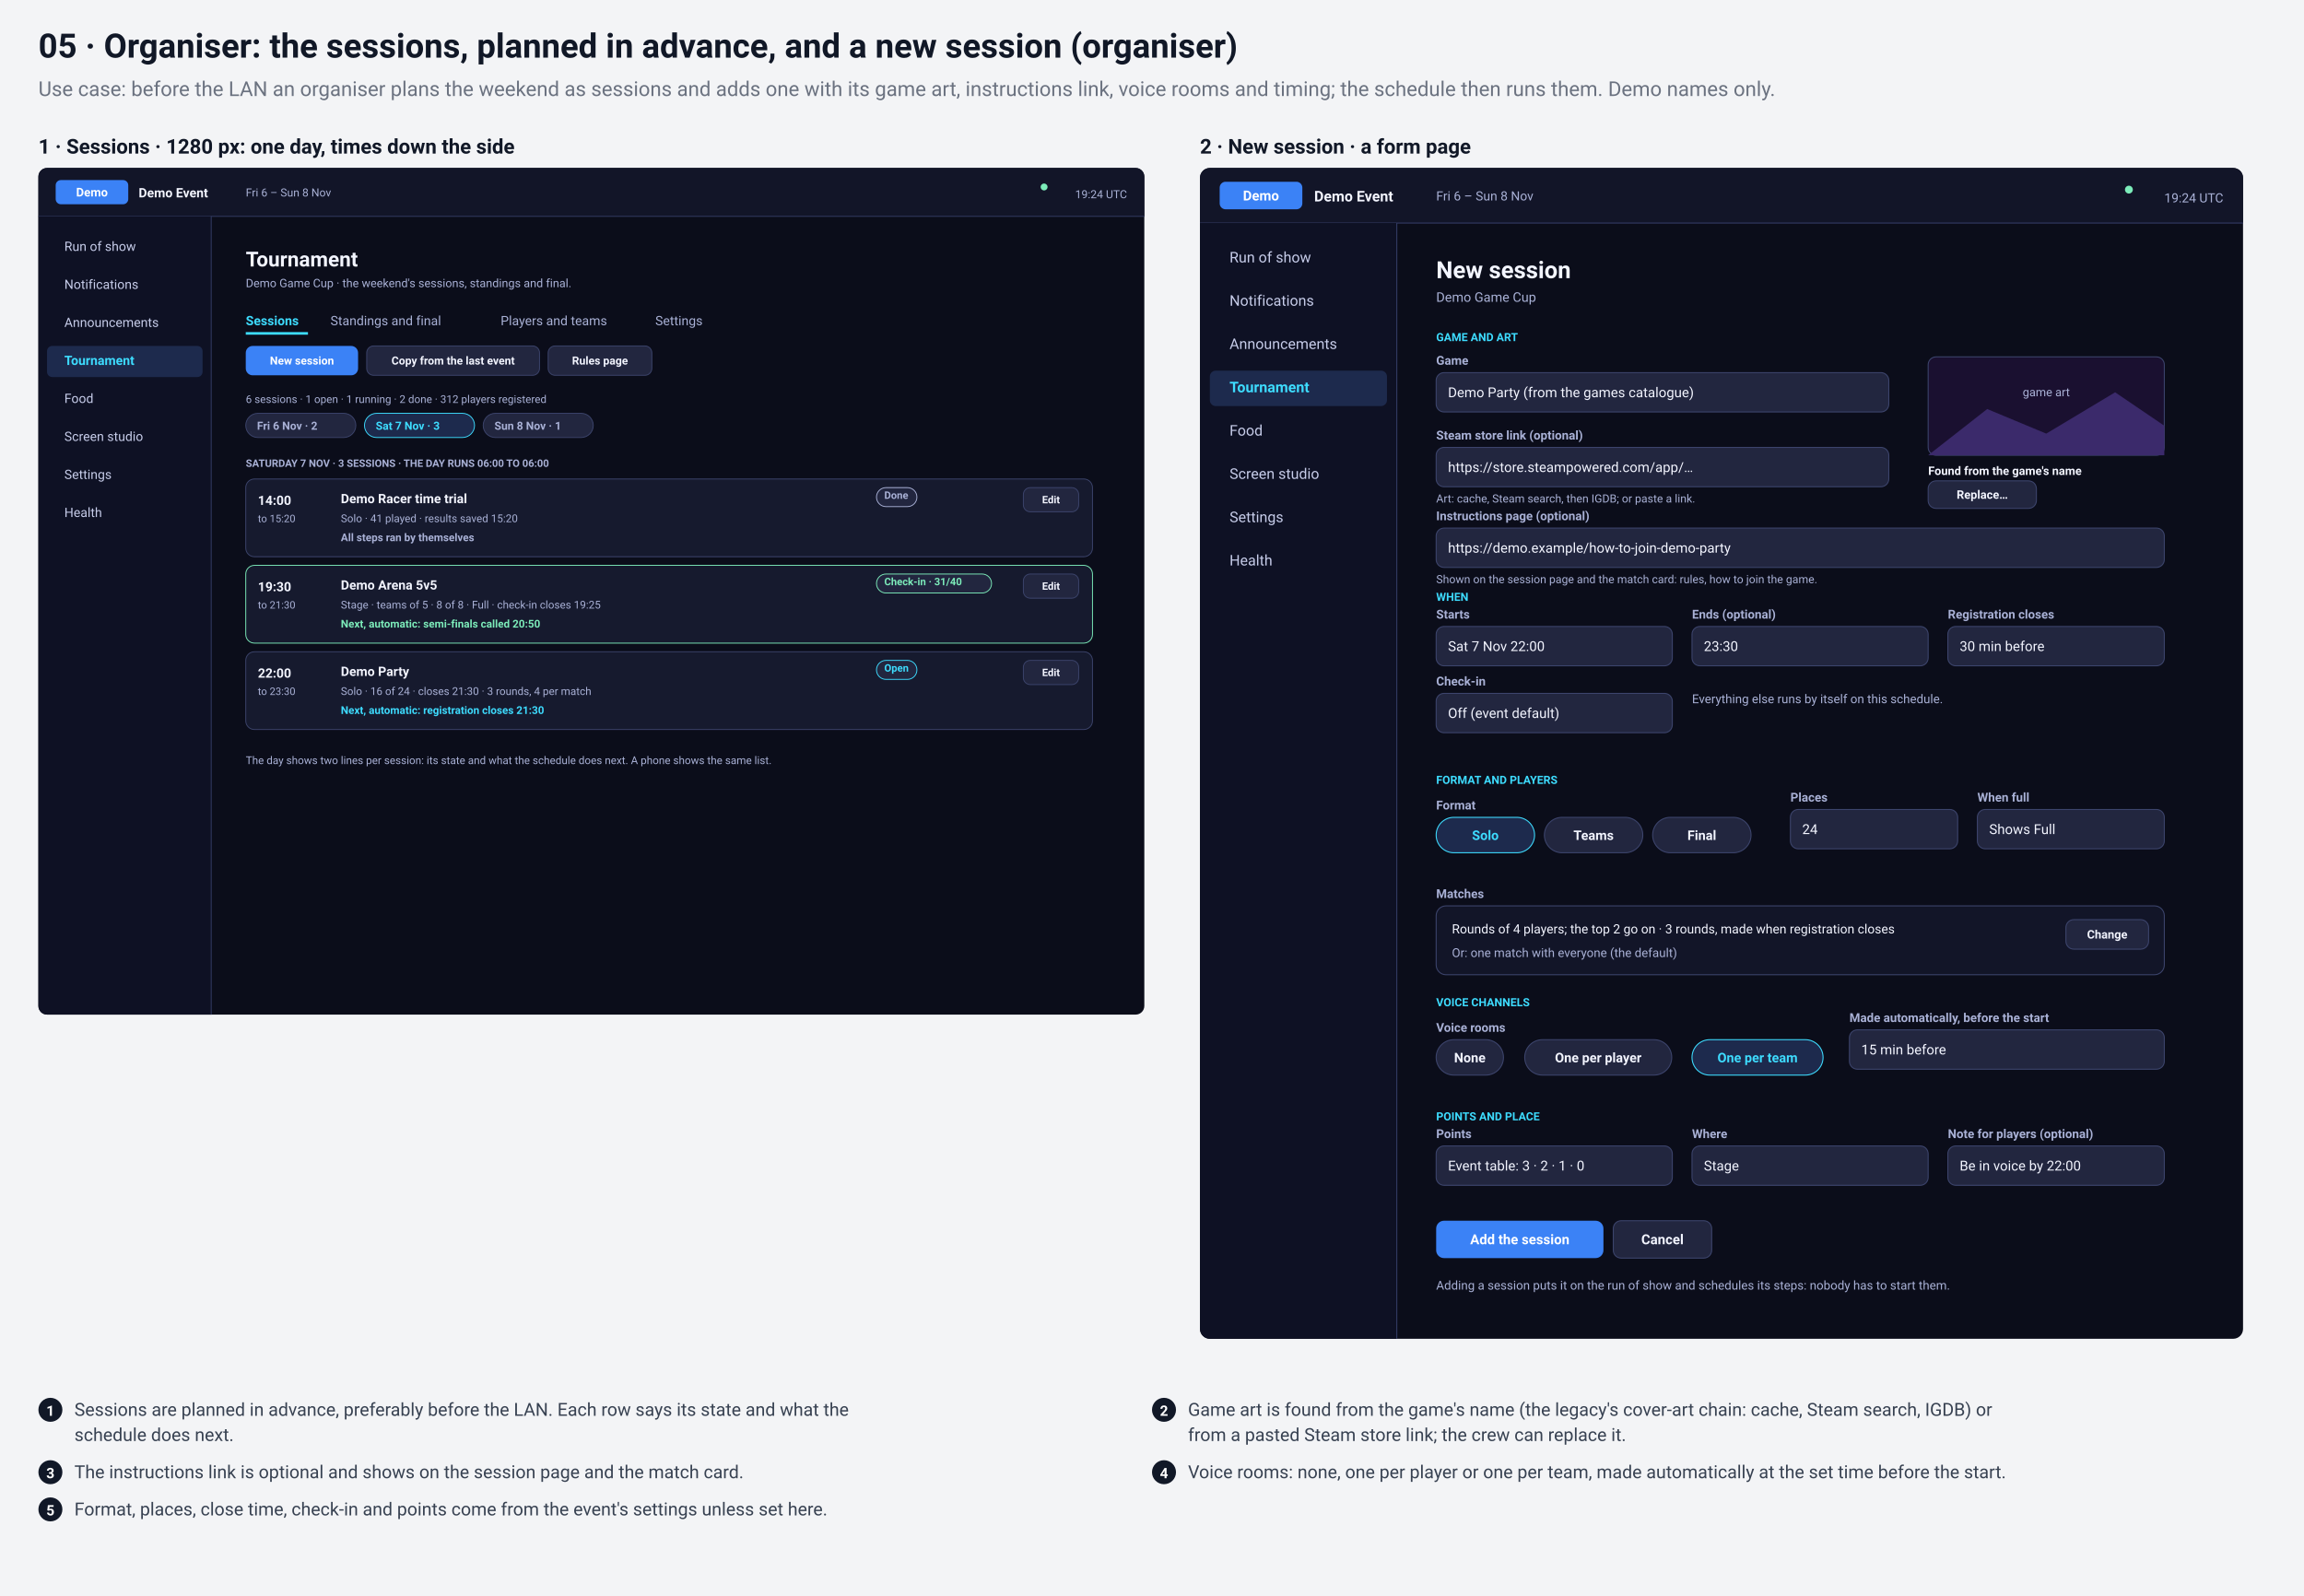
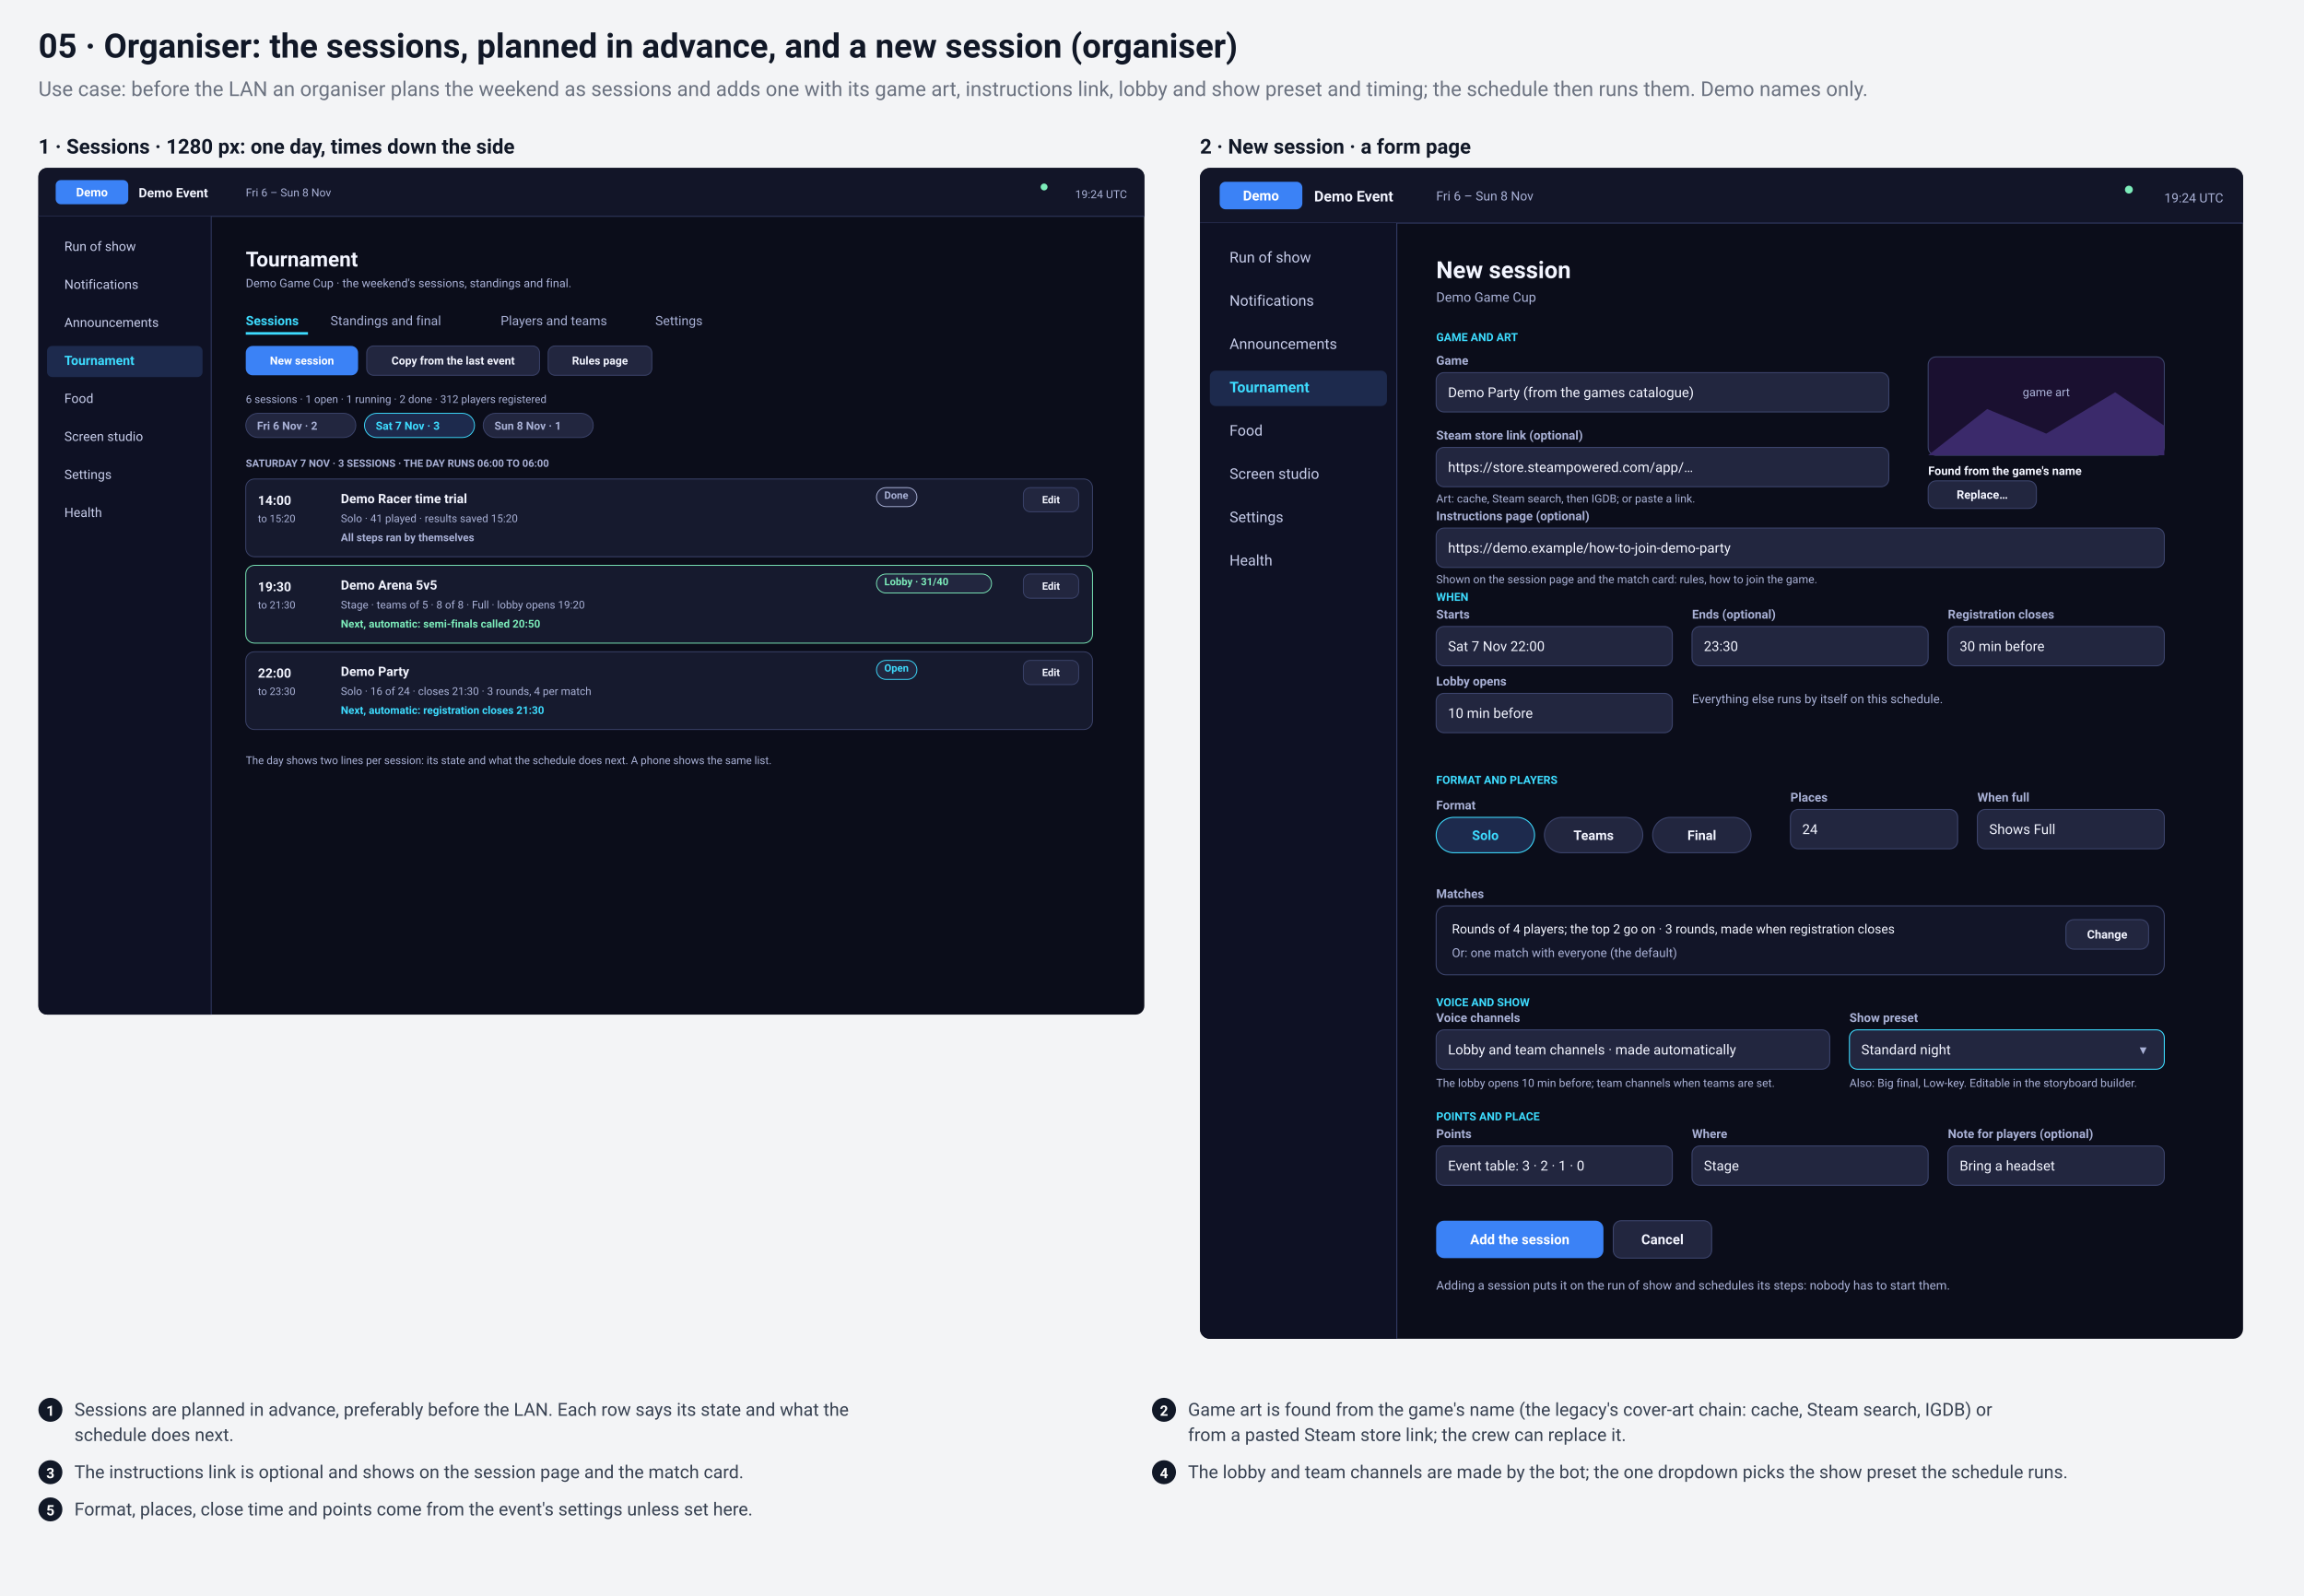
<svg xmlns="http://www.w3.org/2000/svg" viewBox="0 0 1920 1330" width="1920" height="1330" font-family="system-ui, -apple-system, 'Segoe UI', Roboto, Helvetica, Arial, sans-serif">
  <defs>
    <clipPath id="c1">
      <rect x="0" y="0" width="1280" height="980" rx="10" />
    </clipPath>
    <clipPath id="c2">
      <rect x="0" y="0" width="1060" height="1190" rx="10" />
    </clipPath>
  </defs>
  <rect x="0" y="0" width="1920" height="1340" rx="0" fill="#f3f4f6" />
  <text x="32" y="48" font-size="28" fill="#111827" font-weight="700" text-anchor="start" data-box="32 1888">05 · Organiser: the sessions, planned in advance, and a new session (organiser)</text>
-   <text x="32" y="80" font-size="17" fill="#6b7280" font-weight="400" text-anchor="start" data-box="32 1888">Use case: before the LAN an organiser plans the weekend as sessions and adds one with its game art, instructions link, voice rooms and timing; the schedule then runs them. Demo names only.</text>
+   <text x="32" y="80" font-size="17" fill="#6b7280" font-weight="400" text-anchor="start" data-box="32 1888">Use case: before the LAN an organiser plans the weekend as sessions and adds one with its game art, instructions link, lobby and show preset and timing; the schedule then runs them. Demo names only.</text>
  <text x="32" y="128" font-size="17" fill="#111827" font-weight="700" text-anchor="start" data-box="32 932">1 · Sessions · 1280 px: one day, times down the side</text>
  <text x="1000" y="128" font-size="17" fill="#111827" font-weight="700" text-anchor="start" data-box="1000 1800">2 · New session · a form page</text>
  <g transform="translate(32,140) scale(0.72)" clip-path="url(#c1)">
    <rect x="0" y="0" width="1280" height="980" rx="0" fill="#0b0d1a" />
    <rect x="0" y="0" width="1280" height="56" rx="0" fill="#121528" />
    <line x1="0" y1="56" x2="1280" y2="56" stroke="#343c66" stroke-width="1" />
    <rect x="20" y="14" width="84" height="28" rx="6" fill="#3b82f6" />
    <text x="62" y="33" font-size="14" fill="#fff" font-weight="700" text-anchor="middle" data-box="27 97">Demo</text>
    <text x="116" y="34" font-size="15" fill="#f3f5ff" font-weight="600" text-anchor="start" data-box="116 216">Demo Event</text>
    <text x="240" y="33" font-size="13" fill="#a9b1d6" font-weight="400" text-anchor="start" data-box="240 380">Fri 6 – Sun 8 Nov</text>
    <rect x="1160" y="18" width="8" height="8" rx="4" fill="#7cecba" />
    <text x="1260" y="35" font-size="13" fill="#a9b1d6" font-weight="400" text-anchor="end" data-box="1170 1260">19:24 UTC</text>
    <rect x="0" y="56" width="200" height="924" rx="0" fill="#0e1124" />
    <line x1="200" y1="56" x2="200" y2="980" stroke="#343c66" stroke-width="1" />
    <text x="30" y="96" font-size="15" fill="#c7cdea" font-weight="400" text-anchor="start" data-box="30 180">Run of show</text>
    <text x="30" y="140" font-size="15" fill="#c7cdea" font-weight="400" text-anchor="start" data-box="30 180">Notifications</text>
    <text x="30" y="184" font-size="15" fill="#c7cdea" font-weight="400" text-anchor="start" data-box="30 180">Announcements</text>
    <rect x="10" y="206" width="180" height="36" rx="6" fill="#1d2a4d" />
    <text x="30" y="228" font-size="15" fill="#3ddcff" font-weight="600" text-anchor="start" data-box="30 180">Tournament</text>
    <text x="30" y="272" font-size="15" fill="#c7cdea" font-weight="400" text-anchor="start" data-box="30 180">Food</text>
    <text x="30" y="316" font-size="15" fill="#c7cdea" font-weight="400" text-anchor="start" data-box="30 180">Screen studio</text>
    <text x="30" y="360" font-size="15" fill="#c7cdea" font-weight="400" text-anchor="start" data-box="30 180">Settings</text>
    <text x="30" y="404" font-size="15" fill="#c7cdea" font-weight="400" text-anchor="start" data-box="30 180">Health</text>
    <text x="240" y="114" font-size="24" fill="#f3f5ff" font-weight="700" text-anchor="start" data-box="240 640">Tournament</text>
    <text x="240" y="138" font-size="13.5" fill="#a9b1d6" font-weight="400" text-anchor="start" data-box="240 940">Demo Game Cup · the weekend's sessions, standings and final.</text>
    <text x="240" y="182" font-size="15" fill="#3ddcff" font-weight="600" text-anchor="start" data-box="240 318">Sessions</text>
    <rect x="240" y="190" width="72" height="3" rx="0" fill="#3ddcff" />
    <text x="338" y="182" font-size="15" fill="#a9b1d6" font-weight="400" text-anchor="start" data-box="338 515">Standings and final</text>
    <text x="535" y="182" font-size="15" fill="#a9b1d6" font-weight="400" text-anchor="start" data-box="535 694">Players and teams</text>
    <text x="714" y="182" font-size="15" fill="#a9b1d6" font-weight="400" text-anchor="start" data-box="714 792">Settings</text>
    <rect x="240" y="206" width="130" height="34" rx="8" fill="#3b82f6" />
    <text x="305" y="227.55" font-size="13" fill="#fff" font-weight="600" text-anchor="middle" data-box="246 364">New session</text>
    <rect x="380" y="206" width="200" height="34" rx="8" fill="#22263f" stroke="#3c446c" stroke-width="1" />
    <text x="480" y="227.55" font-size="13" fill="#f3f5ff" font-weight="600" text-anchor="middle" data-box="386 574">Copy from the last event</text>
    <rect x="590" y="206" width="120" height="34" rx="8" fill="#22263f" stroke="#3c446c" stroke-width="1" />
    <text x="650" y="227.55" font-size="13" fill="#f3f5ff" font-weight="600" text-anchor="middle" data-box="596 704">Rules page</text>
    <text x="240" y="272" font-size="12.5" fill="#a9b1d6" font-weight="400" text-anchor="start" data-box="240 940">6 sessions · 1 open · 1 running · 2 done · 312 players registered</text>
    <rect x="240" y="284" width="127.4" height="28" rx="14" fill="#22263f" stroke="#3c446c" stroke-width="1" />
    <text x="253" y="303" font-size="13" fill="#a9b1d6" font-weight="600" text-anchor="start" data-box="253 362.4">Fri 6 Nov · 2</text>
    <rect x="377.4" y="284" width="127.4" height="28" rx="14" fill="#1d2a4d" stroke="#3ddcff" stroke-width="1" />
    <text x="390.4" y="303" font-size="13" fill="#3ddcff" font-weight="600" text-anchor="start" data-box="390.4 499.8">Sat 7 Nov · 3</text>
    <rect x="514.8" y="284" width="127.4" height="28" rx="14" fill="#22263f" stroke="#3c446c" stroke-width="1" />
    <text x="527.8" y="303" font-size="13" fill="#a9b1d6" font-weight="600" text-anchor="start" data-box="527.8 637.2">Sun 8 Nov · 1</text>
    <text x="240" y="346" font-size="12" fill="#a9b1d6" font-weight="700" text-anchor="start" data-box="240 940">SATURDAY 7 NOV · 3 SESSIONS · THE DAY RUNS 06:00 TO 06:00</text>
    <rect x="240" y="360" width="980" height="90" rx="10" fill="#161a2e" stroke="#3c446c" stroke-width="1" />
    <text x="254" y="390" font-size="15" fill="#f3f5ff" font-weight="700" text-anchor="start" data-box="254 314">14:00</text>
    <text x="254" y="410" font-size="12" fill="#a9b1d6" font-weight="400" text-anchor="start" data-box="254 324">to 15:20</text>
    <text x="350" y="388" font-size="15" fill="#f3f5ff" font-weight="700" text-anchor="start" data-box="350 710">Demo Racer time trial</text>
    <text x="350" y="410" font-size="12.5" fill="#a9b1d6" font-weight="400" text-anchor="start" data-box="350 990">Solo · 41 played · results saved 15:20</text>
    <text x="350" y="432" font-size="12.5" fill="#a9b1d6" font-weight="600" text-anchor="start" data-box="350 990">All steps ran by themselves</text>
    <rect x="970" y="370" width="46.8" height="22" rx="11.0" fill="#22263f" stroke="#a9b1d6" stroke-width="1" />
    <text x="979" y="383" font-size="12" fill="#a9b1d6" font-weight="600" text-anchor="start" data-box="979 1015.8">Done</text>
    <rect x="1140" y="370" width="64" height="28" rx="8" fill="#22263f" stroke="#3c446c" stroke-width="1" />
    <text x="1172" y="388.2" font-size="12" fill="#f3f5ff" font-weight="600" text-anchor="middle" data-box="1146 1198">Edit</text>
    <rect x="240" y="460" width="980" height="90" rx="10" fill="#161a2e" stroke="#7cecba" stroke-width="1" />
    <text x="254" y="490" font-size="15" fill="#f3f5ff" font-weight="700" text-anchor="start" data-box="254 314">19:30</text>
    <text x="254" y="510" font-size="12" fill="#a9b1d6" font-weight="400" text-anchor="start" data-box="254 324">to 21:30</text>
    <text x="350" y="488" font-size="15" fill="#f3f5ff" font-weight="700" text-anchor="start" data-box="350 710">Demo Arena 5v5</text>
-     <text x="350" y="510" font-size="12.5" fill="#a9b1d6" font-weight="400" text-anchor="start" data-box="350 990">Stage · teams of 5 · 8 of 8 · Full · check-in closes 19:25</text>
+     <text x="350" y="510" font-size="12.5" fill="#a9b1d6" font-weight="400" text-anchor="start" data-box="350 990">Stage · teams of 5 · 8 of 8 · Full · lobby opens 19:20</text>
    <text x="350" y="532" font-size="12.5" fill="#7cecba" font-weight="600" text-anchor="start" data-box="350 990">Next, automatic: semi-finals called 20:50</text>
    <rect x="970" y="470" width="133.2" height="22" rx="11.0" fill="#22263f" stroke="#7cecba" stroke-width="1" />
-     <text x="979" y="483" font-size="12" fill="#7cecba" font-weight="600" text-anchor="start" data-box="979 1102.2">Check-in · 31/40</text>
+     <text x="979" y="483" font-size="12" fill="#7cecba" font-weight="600" text-anchor="start" data-box="979 1102.2">Lobby · 31/40</text>
    <rect x="1140" y="470" width="64" height="28" rx="8" fill="#22263f" stroke="#3c446c" stroke-width="1" />
    <text x="1172" y="488.2" font-size="12" fill="#f3f5ff" font-weight="600" text-anchor="middle" data-box="1146 1198">Edit</text>
    <rect x="240" y="560" width="980" height="90" rx="10" fill="#161a2e" stroke="#3c446c" stroke-width="1" />
    <text x="254" y="590" font-size="15" fill="#f3f5ff" font-weight="700" text-anchor="start" data-box="254 314">22:00</text>
    <text x="254" y="610" font-size="12" fill="#a9b1d6" font-weight="400" text-anchor="start" data-box="254 324">to 23:30</text>
    <text x="350" y="588" font-size="15" fill="#f3f5ff" font-weight="700" text-anchor="start" data-box="350 710">Demo Party</text>
    <text x="350" y="610" font-size="12.5" fill="#a9b1d6" font-weight="400" text-anchor="start" data-box="350 990">Solo · 16 of 24 · closes 21:30 · 3 rounds, 4 per match</text>
    <text x="350" y="632" font-size="12.5" fill="#3ddcff" font-weight="600" text-anchor="start" data-box="350 990">Next, automatic: registration closes 21:30</text>
    <rect x="970" y="570" width="46.8" height="22" rx="11.0" fill="#22263f" stroke="#3ddcff" stroke-width="1" />
    <text x="979" y="583" font-size="12" fill="#3ddcff" font-weight="600" text-anchor="start" data-box="979 1015.8">Open</text>
    <rect x="1140" y="570" width="64" height="28" rx="8" fill="#22263f" stroke="#3c446c" stroke-width="1" />
    <text x="1172" y="588.2" font-size="12" fill="#f3f5ff" font-weight="600" text-anchor="middle" data-box="1146 1198">Edit</text>
    <text x="240" y="690" font-size="12.5" fill="#a9b1d6" font-weight="400" text-anchor="start" data-box="240 1140">The day shows two lines per session: its state and what the schedule does next. A phone shows the same list.</text>
  </g>
  <g transform="translate(1000,140) scale(0.82)" clip-path="url(#c2)">
    <rect x="0" y="0" width="1060" height="1190" rx="0" fill="#0b0d1a" />
    <rect x="0" y="0" width="1060" height="56" rx="0" fill="#121528" />
    <line x1="0" y1="56" x2="1060" y2="56" stroke="#343c66" stroke-width="1" />
    <rect x="20" y="14" width="84" height="28" rx="6" fill="#3b82f6" />
    <text x="62" y="33" font-size="14" fill="#fff" font-weight="700" text-anchor="middle" data-box="27 97">Demo</text>
    <text x="116" y="34" font-size="15" fill="#f3f5ff" font-weight="600" text-anchor="start" data-box="116 216">Demo Event</text>
    <text x="240" y="33" font-size="13" fill="#a9b1d6" font-weight="400" text-anchor="start" data-box="240 380">Fri 6 – Sun 8 Nov</text>
    <rect x="940" y="18" width="8" height="8" rx="4" fill="#7cecba" />
    <text x="1040" y="35" font-size="13" fill="#a9b1d6" font-weight="400" text-anchor="end" data-box="950 1040">19:24 UTC</text>
    <rect x="0" y="56" width="200" height="1134" rx="0" fill="#0e1124" />
    <line x1="200" y1="56" x2="200" y2="1190" stroke="#343c66" stroke-width="1" />
    <text x="30" y="96" font-size="15" fill="#c7cdea" font-weight="400" text-anchor="start" data-box="30 180">Run of show</text>
    <text x="30" y="140" font-size="15" fill="#c7cdea" font-weight="400" text-anchor="start" data-box="30 180">Notifications</text>
    <text x="30" y="184" font-size="15" fill="#c7cdea" font-weight="400" text-anchor="start" data-box="30 180">Announcements</text>
    <rect x="10" y="206" width="180" height="36" rx="6" fill="#1d2a4d" />
    <text x="30" y="228" font-size="15" fill="#3ddcff" font-weight="600" text-anchor="start" data-box="30 180">Tournament</text>
    <text x="30" y="272" font-size="15" fill="#c7cdea" font-weight="400" text-anchor="start" data-box="30 180">Food</text>
    <text x="30" y="316" font-size="15" fill="#c7cdea" font-weight="400" text-anchor="start" data-box="30 180">Screen studio</text>
    <text x="30" y="360" font-size="15" fill="#c7cdea" font-weight="400" text-anchor="start" data-box="30 180">Settings</text>
    <text x="30" y="404" font-size="15" fill="#c7cdea" font-weight="400" text-anchor="start" data-box="30 180">Health</text>
    <text x="240" y="112" font-size="24" fill="#f3f5ff" font-weight="700" text-anchor="start" data-box="240 640">New session</text>
    <text x="240" y="136" font-size="13.5" fill="#a9b1d6" font-weight="400" text-anchor="start" data-box="240 640">Demo Game Cup</text>
    <text x="240" y="176" font-size="11.5" fill="#3ddcff" font-weight="700" text-anchor="start" data-box="240 540">GAME AND ART</text>
    <text x="240" y="200" font-size="12.5" fill="#a9b1d6" font-weight="600" text-anchor="start" data-box="240 700">Game</text>
    <rect x="240" y="208" width="460" height="40" rx="8" fill="#22263f" stroke="#3c446c" stroke-width="1" />
    <text x="252" y="233" font-size="14" fill="#f3f5ff" font-weight="400" text-anchor="start" data-box="252 688">Demo Party (from the games catalogue)</text>
    <rect x="740" y="192" width="240" height="100" rx="8" fill="#1a1030" stroke="#3c446c" stroke-width="1" />
    <path d="M740,292 L800,245 L860,270 L930,228 L980,262 L980,292 Z" fill="#3b2a6b" />
    <text x="860" y="232" font-size="12" fill="#a9b1d6" font-weight="400" text-anchor="middle" data-box="800 920">game art</text>
    <text x="740" y="312" font-size="12" fill="#f3f5ff" font-weight="700" text-anchor="start" data-box="740 980">Found from the game's name</text>
    <rect x="740" y="318" width="110" height="28" rx="8" fill="#22263f" stroke="#3c446c" stroke-width="1" />
    <text x="795" y="336.2" font-size="12" fill="#f3f5ff" font-weight="600" text-anchor="middle" data-box="746 844">Replace…</text>
    <text x="240" y="276" font-size="12.5" fill="#a9b1d6" font-weight="600" text-anchor="start" data-box="240 700">Steam store link (optional)</text>
    <rect x="240" y="284" width="460" height="40" rx="8" fill="#22263f" stroke="#3c446c" stroke-width="1" />
    <text x="252" y="309" font-size="14" fill="#f3f5ff" font-weight="400" text-anchor="start" data-box="252 688">https://store.steampowered.com/app/…</text>
    <text x="240" y="340" font-size="11.5" fill="#a9b1d6" font-weight="400" text-anchor="start" data-box="240 700">Art: cache, Steam search, then IGDB; or paste a link.</text>
    <text x="240" y="358" font-size="12.5" fill="#a9b1d6" font-weight="600" text-anchor="start" data-box="240 980">Instructions page (optional)</text>
    <rect x="240" y="366" width="740" height="40" rx="8" fill="#22263f" stroke="#3c446c" stroke-width="1" />
    <text x="252" y="391" font-size="14" fill="#f3f5ff" font-weight="400" text-anchor="start" data-box="252 968">https://demo.example/how-to-join-demo-party</text>
    <text x="240" y="422" font-size="11.5" fill="#a9b1d6" font-weight="400" text-anchor="start" data-box="240 980">Shown on the session page and the match card: rules, how to join the game.</text>
    <text x="240" y="440" font-size="11.5" fill="#3ddcff" font-weight="700" text-anchor="start" data-box="240 540">WHEN</text>
    <text x="240" y="458" font-size="12.5" fill="#a9b1d6" font-weight="600" text-anchor="start" data-box="240 480">Starts</text>
    <rect x="240" y="466" width="240" height="40" rx="8" fill="#22263f" stroke="#3c446c" stroke-width="1" />
    <text x="252" y="491" font-size="14" fill="#f3f5ff" font-weight="400" text-anchor="start" data-box="252 468">Sat 7 Nov 22:00</text>
    <text x="500" y="458" font-size="12.5" fill="#a9b1d6" font-weight="600" text-anchor="start" data-box="500 740">Ends (optional)</text>
    <rect x="500" y="466" width="240" height="40" rx="8" fill="#22263f" stroke="#3c446c" stroke-width="1" />
    <text x="512" y="491" font-size="14" fill="#f3f5ff" font-weight="400" text-anchor="start" data-box="512 728">23:30</text>
    <text x="760" y="458" font-size="12.5" fill="#a9b1d6" font-weight="600" text-anchor="start" data-box="760 980">Registration closes</text>
    <rect x="760" y="466" width="220" height="40" rx="8" fill="#22263f" stroke="#3c446c" stroke-width="1" />
    <text x="772" y="491" font-size="14" fill="#f3f5ff" font-weight="400" text-anchor="start" data-box="772 968">30 min before</text>
-     <text x="240" y="526" font-size="12.5" fill="#a9b1d6" font-weight="600" text-anchor="start" data-box="240 480">Check-in</text>
+     <text x="240" y="526" font-size="12.5" fill="#a9b1d6" font-weight="600" text-anchor="start" data-box="240 480">Lobby opens</text>
    <rect x="240" y="534" width="240" height="40" rx="8" fill="#22263f" stroke="#3c446c" stroke-width="1" />
-     <text x="252" y="559" font-size="14" fill="#f3f5ff" font-weight="400" text-anchor="start" data-box="252 468">Off (event default)</text>
+     <text x="252" y="559" font-size="14" fill="#f3f5ff" font-weight="400" text-anchor="start" data-box="252 468">10 min before</text>
    <text x="500" y="544" font-size="12.5" fill="#a9b1d6" font-weight="400" text-anchor="start" data-box="500 980">Everything else runs by itself on this schedule.</text>
    <text x="240" y="626" font-size="11.5" fill="#3ddcff" font-weight="700" text-anchor="start" data-box="240 540">FORMAT AND PLAYERS</text>
    <text x="240" y="652" font-size="12.5" fill="#a9b1d6" font-weight="600" text-anchor="start" data-box="240 440">Format</text>
    <rect x="240" y="660" width="100" height="36" rx="18" fill="#1d2a4d" stroke="#3ddcff" stroke-width="1" />
    <text x="290" y="683" font-size="13.5" fill="#3ddcff" font-weight="600" text-anchor="middle" data-box="248 332">Solo</text>
    <rect x="350" y="660" width="100" height="36" rx="18" fill="#22263f" stroke="#3c446c" stroke-width="1" />
    <text x="400" y="683" font-size="13.5" fill="#f3f5ff" font-weight="600" text-anchor="middle" data-box="358 442">Teams</text>
    <rect x="460" y="660" width="100" height="36" rx="18" fill="#22263f" stroke="#3c446c" stroke-width="1" />
    <text x="510" y="683" font-size="13.5" fill="#f3f5ff" font-weight="600" text-anchor="middle" data-box="468 552">Final</text>
    <text x="600" y="644" font-size="12.5" fill="#a9b1d6" font-weight="600" text-anchor="start" data-box="600 770">Places</text>
    <rect x="600" y="652" width="170" height="40" rx="8" fill="#22263f" stroke="#3c446c" stroke-width="1" />
    <text x="612" y="677" font-size="14" fill="#f3f5ff" font-weight="400" text-anchor="start" data-box="612 758">24</text>
    <text x="790" y="644" font-size="12.5" fill="#a9b1d6" font-weight="600" text-anchor="start" data-box="790 980">When full</text>
    <rect x="790" y="652" width="190" height="40" rx="8" fill="#22263f" stroke="#3c446c" stroke-width="1" />
    <text x="802" y="677" font-size="14" fill="#f3f5ff" font-weight="400" text-anchor="start" data-box="802 968">Shows Full</text>
    <text x="240" y="742" font-size="12.5" fill="#a9b1d6" font-weight="600" text-anchor="start" data-box="240 440">Matches</text>
    <rect x="240" y="750" width="740" height="70" rx="10" fill="#121528" stroke="#3c446c" stroke-width="1" />
    <text x="256" y="778" font-size="13" fill="#f3f5ff" font-weight="400" text-anchor="start" data-box="256 876">Rounds of 4 players; the top 2 go on · 3 rounds, made when registration closes</text>
    <text x="256" y="802" font-size="12.5" fill="#a9b1d6" font-weight="400" text-anchor="start" data-box="256 756">Or: one match with everyone (the default)</text>
    <rect x="880" y="764" width="84" height="30" rx="8" fill="#22263f" stroke="#3c446c" stroke-width="1" />
    <text x="922" y="783.2" font-size="12" fill="#f3f5ff" font-weight="600" text-anchor="middle" data-box="886 958">Change</text>
-     <text x="240" y="852" font-size="11.5" fill="#3ddcff" font-weight="700" text-anchor="start" data-box="240 540">VOICE CHANNELS</text>
-     <text x="240" y="878" font-size="12.5" fill="#a9b1d6" font-weight="600" text-anchor="start" data-box="240 440">Voice rooms</text>
-     <rect x="240" y="886" width="68.4" height="36" rx="18" fill="#22263f" stroke="#3c446c" stroke-width="1" />
-     <text x="274.2" y="909" font-size="13.5" fill="#f3f5ff" font-weight="600" text-anchor="middle" data-box="245 303.4">None</text>
-     <rect x="330" y="886" width="149.4" height="36" rx="18" fill="#22263f" stroke="#3c446c" stroke-width="1" />
-     <text x="404.7" y="909" font-size="13.5" fill="#f3f5ff" font-weight="600" text-anchor="middle" data-box="335 474.4">One per player</text>
-     <rect x="500" y="886" width="133.2" height="36" rx="18" fill="#1d2a4d" stroke="#3ddcff" stroke-width="1" />
-     <text x="566.6" y="909" font-size="13.5" fill="#3ddcff" font-weight="600" text-anchor="middle" data-box="505 628.2">One per team</text>
-     <text x="660" y="868" font-size="12.5" fill="#a9b1d6" font-weight="600" text-anchor="start" data-box="660 980">Made automatically, before the start</text>
-     <rect x="660" y="876" width="320" height="40" rx="8" fill="#22263f" stroke="#3c446c" stroke-width="1" />
-     <text x="672" y="901" font-size="14" fill="#f3f5ff" font-weight="400" text-anchor="start" data-box="672 968">15 min before</text>
+     <text x="240" y="852" font-size="11.5" fill="#3ddcff" font-weight="700" text-anchor="start" data-box="240 540">VOICE AND SHOW</text>
+     <text x="240" y="868" font-size="12.5" fill="#a9b1d6" font-weight="600" text-anchor="start" data-box="240 640">Voice channels</text>
+     <rect x="240" y="876" width="400" height="40" rx="8" fill="#22263f" stroke="#3c446c" stroke-width="1" />
+     <text x="252" y="901" font-size="14" fill="#f3f5ff" font-weight="400" text-anchor="start" data-box="252 628">Lobby and team channels · made automatically</text>
+     <text x="240" y="934" font-size="11.5" fill="#a9b1d6" font-weight="400" text-anchor="start" data-box="240 640">The lobby opens 10 min before; team channels when teams are set.</text>
+     <text x="660" y="868" font-size="12.5" fill="#a9b1d6" font-weight="600" text-anchor="start" data-box="660 980">Show preset</text>
+     <rect x="660" y="876" width="320" height="40" rx="8" fill="#22263f" stroke="#3ddcff" stroke-width="1" />
+     <text x="672" y="901" font-size="14" fill="#f3f5ff" font-weight="400" text-anchor="start" data-box="672 940">Standard night</text>
+     <text x="962" y="901" font-size="14" fill="#a9b1d6" font-weight="400" text-anchor="end" data-box="940 972">▾</text>
+     <text x="660" y="934" font-size="11.5" fill="#a9b1d6" font-weight="400" text-anchor="start" data-box="660 980">Also: Big final, Low-key. Editable in the storyboard builder.</text>
    <text x="240" y="968" font-size="11.5" fill="#3ddcff" font-weight="700" text-anchor="start" data-box="240 540">POINTS AND PLACE</text>
    <text x="240" y="986" font-size="12.5" fill="#a9b1d6" font-weight="600" text-anchor="start" data-box="240 480">Points</text>
    <rect x="240" y="994" width="240" height="40" rx="8" fill="#22263f" stroke="#3c446c" stroke-width="1" />
    <text x="252" y="1019" font-size="14" fill="#f3f5ff" font-weight="400" text-anchor="start" data-box="252 468">Event table: 3 · 2 · 1 · 0</text>
    <text x="500" y="986" font-size="12.5" fill="#a9b1d6" font-weight="600" text-anchor="start" data-box="500 740">Where</text>
    <rect x="500" y="994" width="240" height="40" rx="8" fill="#22263f" stroke="#3c446c" stroke-width="1" />
    <text x="512" y="1019" font-size="14" fill="#f3f5ff" font-weight="400" text-anchor="start" data-box="512 728">Stage</text>
    <text x="760" y="986" font-size="12.5" fill="#a9b1d6" font-weight="600" text-anchor="start" data-box="760 980">Note for players (optional)</text>
    <rect x="760" y="994" width="220" height="40" rx="8" fill="#22263f" stroke="#3c446c" stroke-width="1" />
-     <text x="772" y="1019" font-size="14" fill="#f3f5ff" font-weight="400" text-anchor="start" data-box="772 968">Be in voice by 22:00</text>
+     <text x="772" y="1019" font-size="14" fill="#f3f5ff" font-weight="400" text-anchor="start" data-box="772 968">Bring a headset</text>
    <rect x="240" y="1070" width="170" height="38" rx="8" fill="#3b82f6" />
    <text x="325" y="1093.9" font-size="14" fill="#fff" font-weight="600" text-anchor="middle" data-box="246 404">Add the session</text>
    <rect x="420" y="1070" width="100" height="38" rx="8" fill="#22263f" stroke="#3c446c" stroke-width="1" />
    <text x="470" y="1093.9" font-size="14" fill="#f3f5ff" font-weight="600" text-anchor="middle" data-box="426 514">Cancel</text>
    <text x="240" y="1140" font-size="12.5" fill="#a9b1d6" font-weight="400" text-anchor="start" data-box="240 980">Adding a session puts it on the run of show and schedules its steps: nobody has to start them.</text>
  </g>
  <circle cx="42" cy="1175" r="10" fill="#111827" />
  <text x="42" y="1180" font-size="12" fill="#fff" font-weight="700" text-anchor="middle">1</text>
  <text x="62" y="1180" font-size="15" fill="#374151" font-weight="400" text-anchor="start" data-box="62 930">Sessions are planned in advance, preferably before the LAN. Each row says its state and what the</text>
  <text x="62" y="1201" font-size="15" fill="#374151" font-weight="400" text-anchor="start" data-box="62 930">schedule does next.</text>
  <circle cx="970" cy="1175" r="10" fill="#111827" />
  <text x="970" y="1180" font-size="12" fill="#fff" font-weight="700" text-anchor="middle">2</text>
  <text x="990" y="1180" font-size="15" fill="#374151" font-weight="400" text-anchor="start" data-box="990 1858">Game art is found from the game's name (the legacy's cover-art chain: cache, Steam search, IGDB) or</text>
  <text x="990" y="1201" font-size="15" fill="#374151" font-weight="400" text-anchor="start" data-box="990 1858">from a pasted Steam store link; the crew can replace it.</text>
  <circle cx="42" cy="1227" r="10" fill="#111827" />
  <text x="42" y="1232" font-size="12" fill="#fff" font-weight="700" text-anchor="middle">3</text>
  <text x="62" y="1232" font-size="15" fill="#374151" font-weight="400" text-anchor="start" data-box="62 930">The instructions link is optional and shows on the session page and the match card.</text>
  <circle cx="970" cy="1227" r="10" fill="#111827" />
  <text x="970" y="1232" font-size="12" fill="#fff" font-weight="700" text-anchor="middle">4</text>
-   <text x="990" y="1232" font-size="15" fill="#374151" font-weight="400" text-anchor="start" data-box="990 1858">Voice rooms: none, one per player or one per team, made automatically at the set time before the start.</text>
+   <text x="990" y="1232" font-size="15" fill="#374151" font-weight="400" text-anchor="start" data-box="990 1858">The lobby and team channels are made by the bot; the one dropdown picks the show preset the schedule runs.</text>
  <circle cx="42" cy="1258" r="10" fill="#111827" />
  <text x="42" y="1263" font-size="12" fill="#fff" font-weight="700" text-anchor="middle">5</text>
-   <text x="62" y="1263" font-size="15" fill="#374151" font-weight="400" text-anchor="start" data-box="62 930">Format, places, close time, check-in and points come from the event's settings unless set here.</text>
+   <text x="62" y="1263" font-size="15" fill="#374151" font-weight="400" text-anchor="start" data-box="62 930">Format, places, close time and points come from the event's settings unless set here.</text>
</svg>
